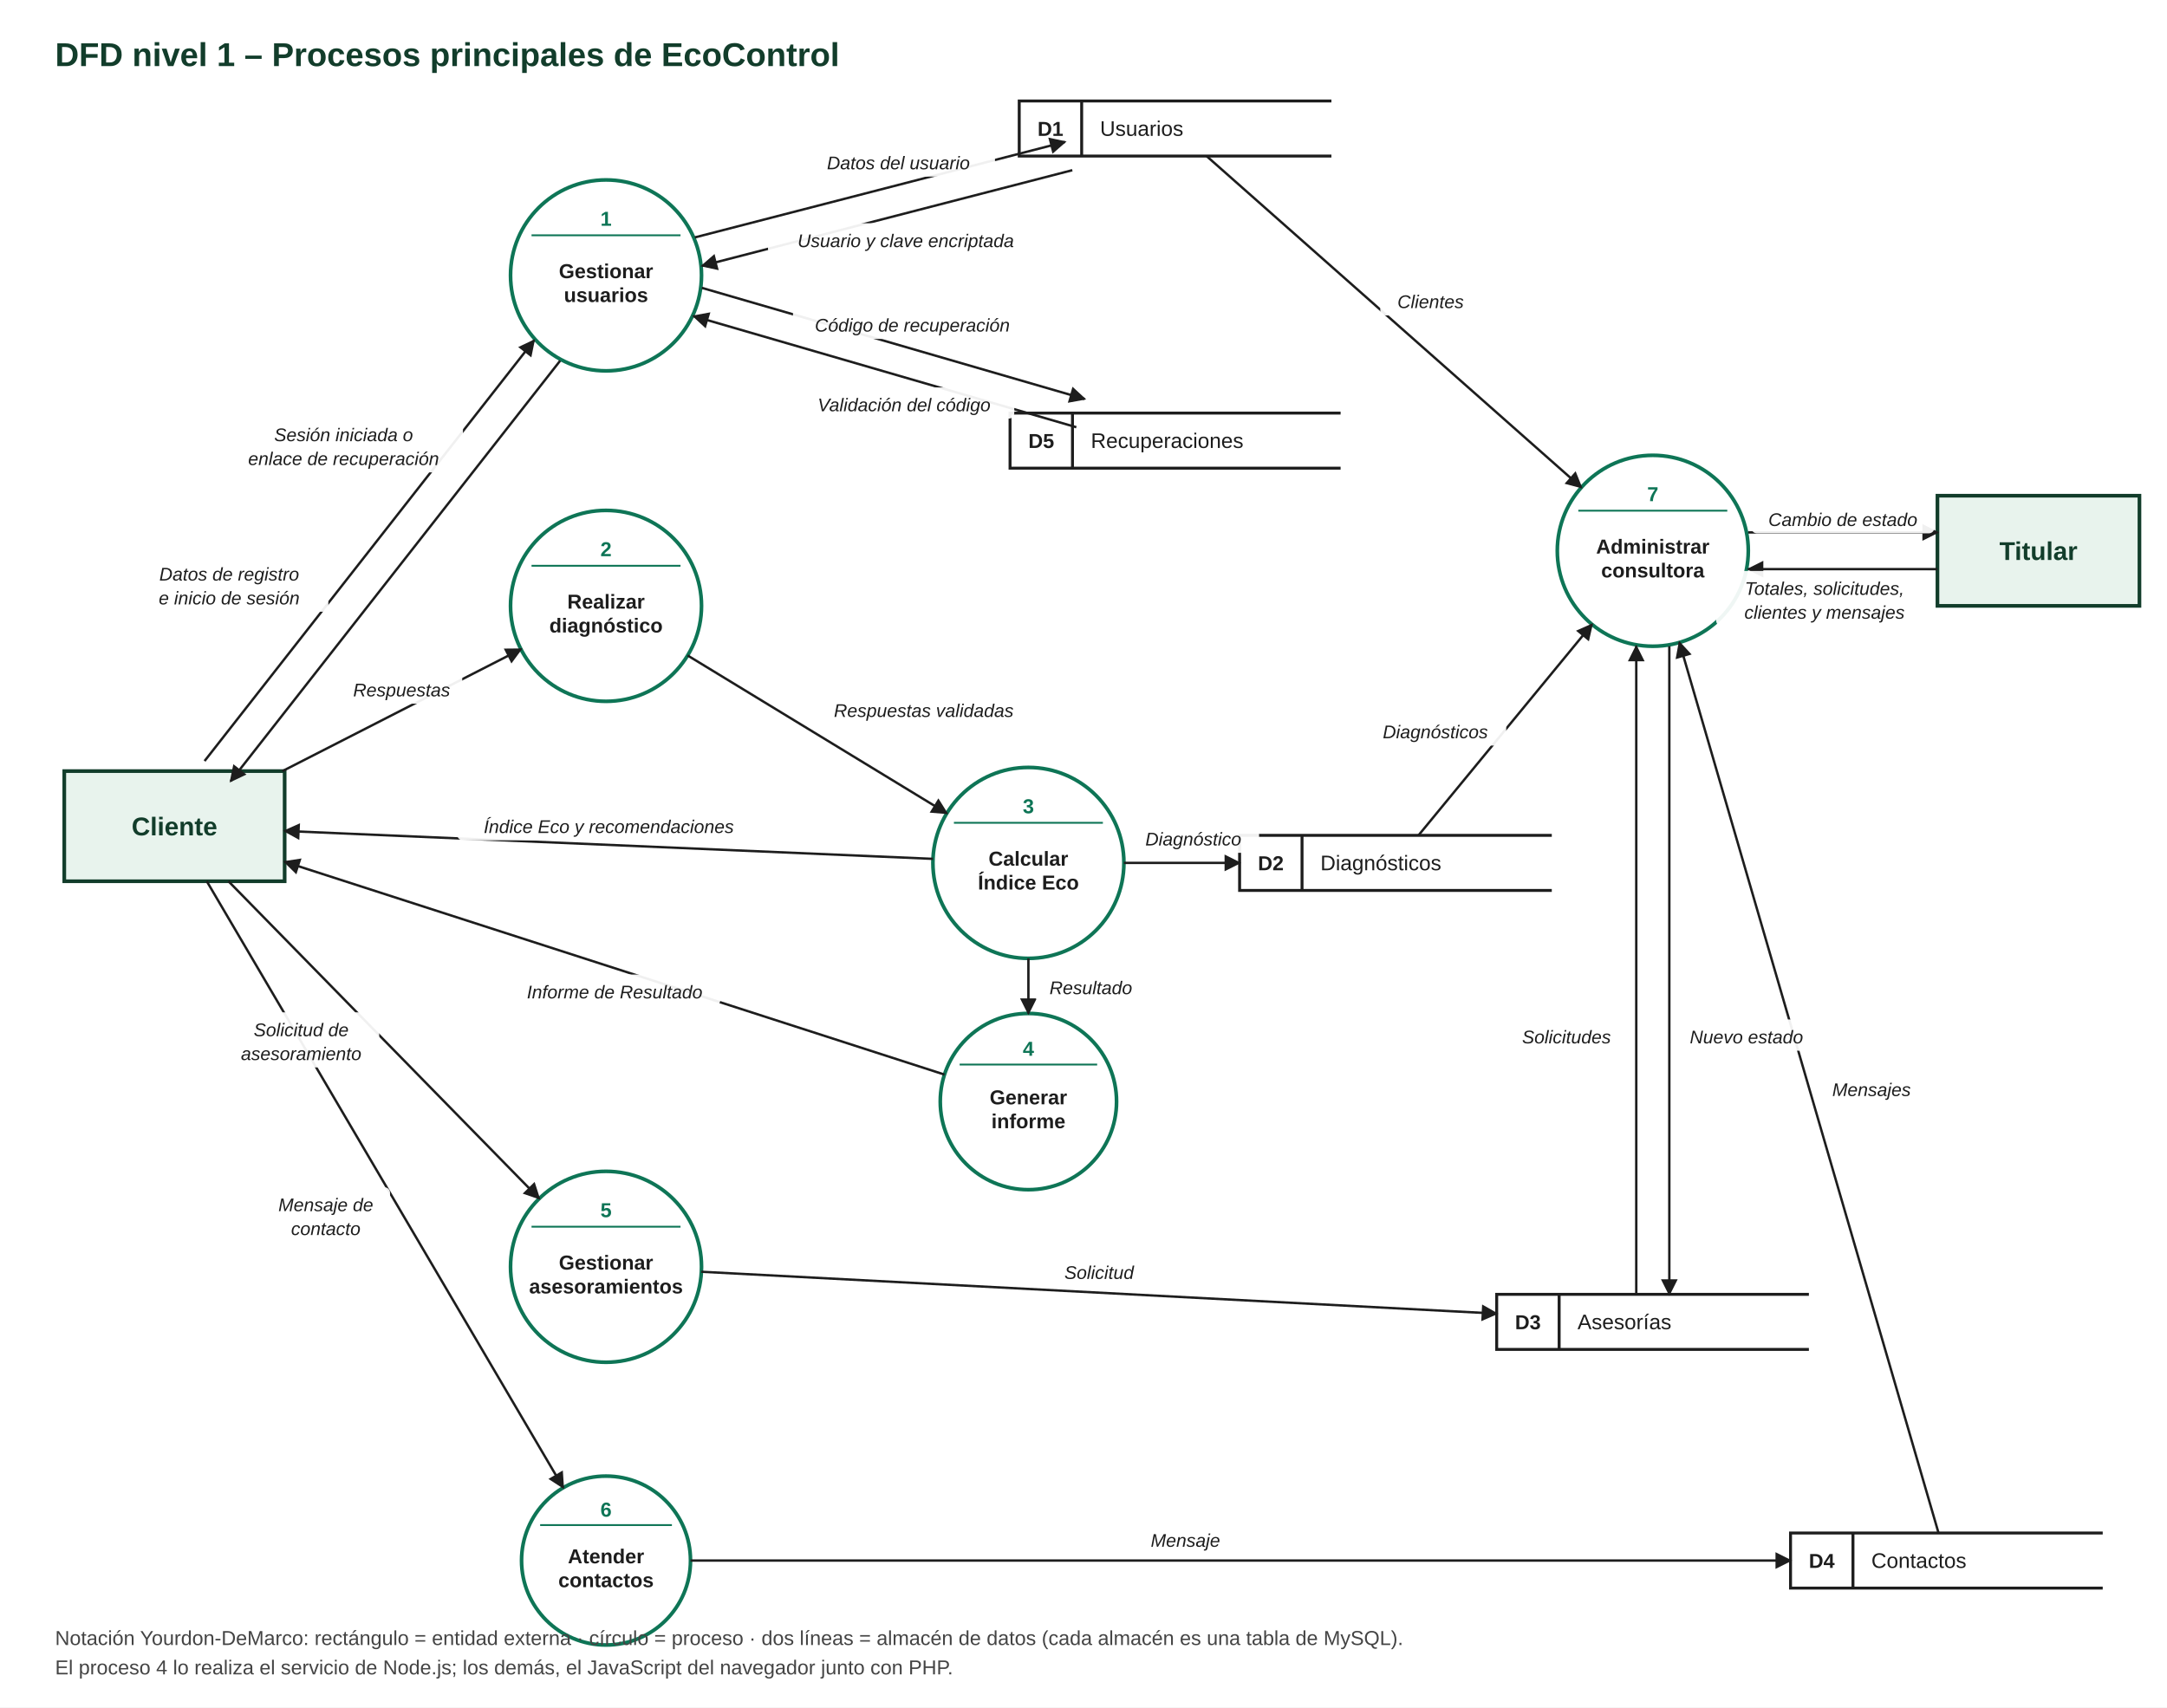
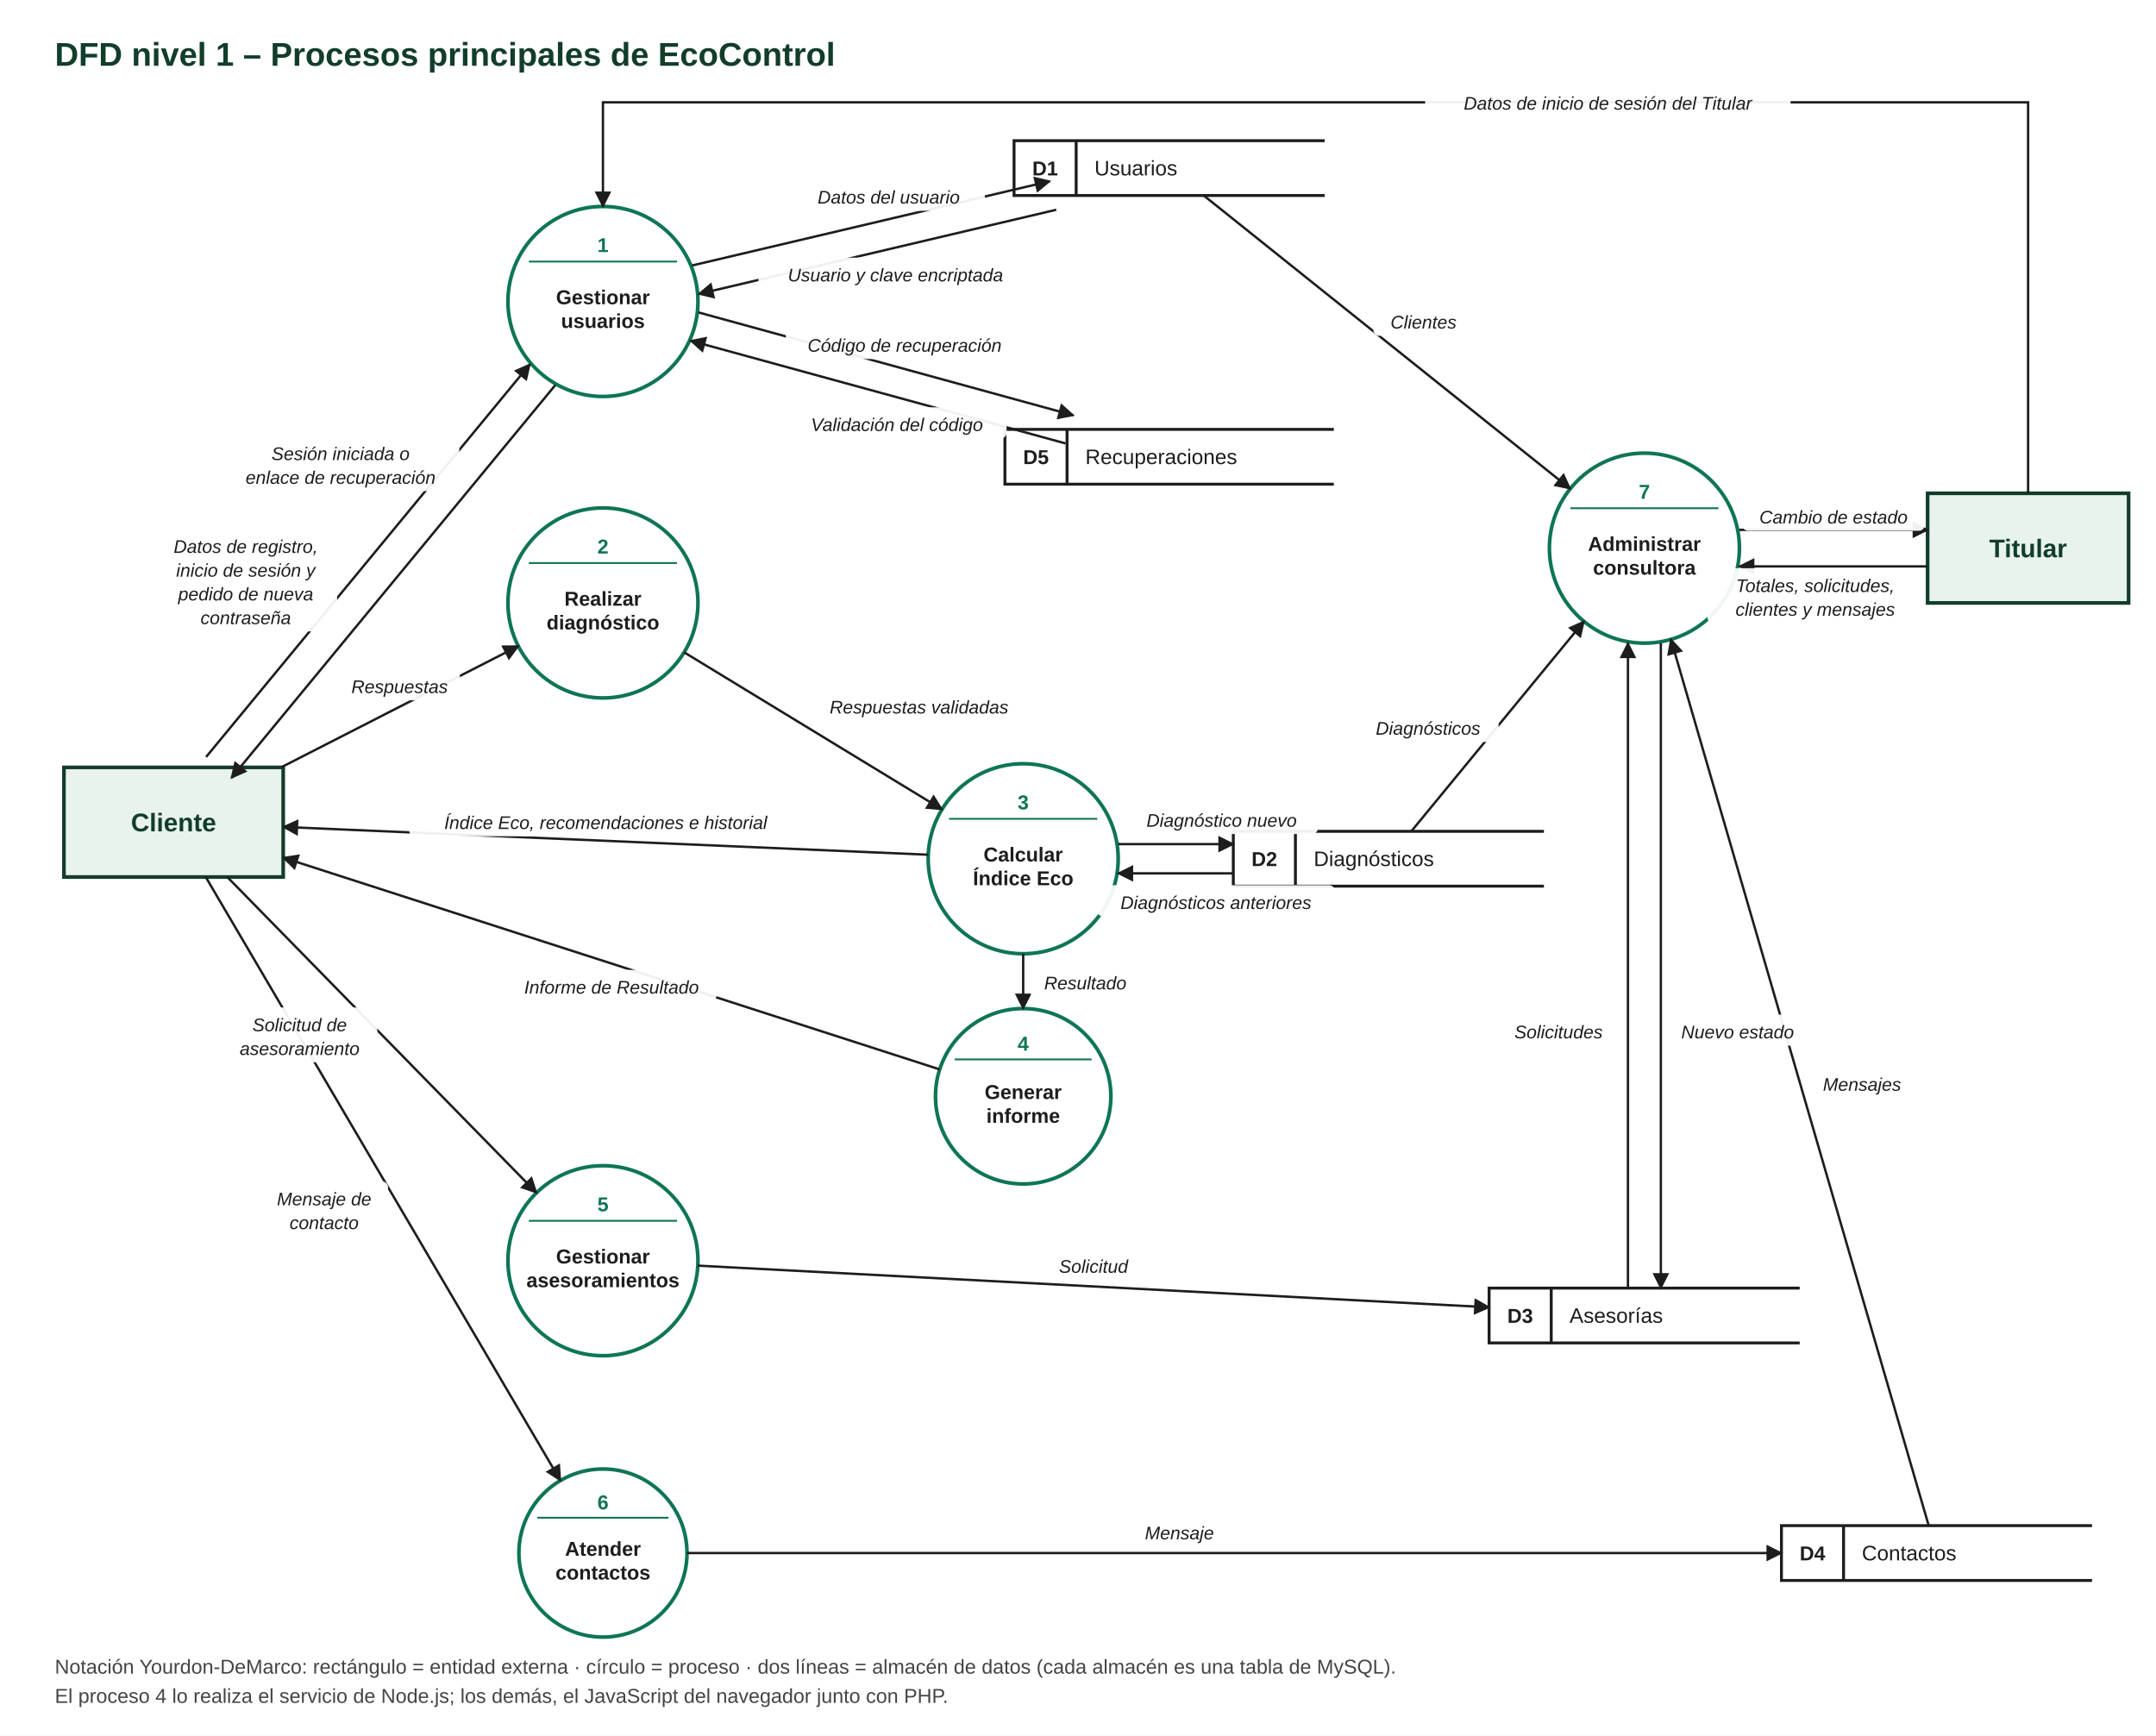
- <svg xmlns="http://www.w3.org/2000/svg" viewBox="0 0 1180 930" width="1180" height="930" font-family="Arial, Helvetica, sans-serif" fill="#1d1d1d">
+ <svg xmlns="http://www.w3.org/2000/svg" viewBox="0 0 1180 950" width="1180" height="950" font-family="Arial, Helvetica, sans-serif" fill="#1d1d1d">
  <defs>
    <marker id="f" viewBox="0 0 10 10" refX="9" refY="5" markerWidth="7" markerHeight="7" orient="auto">
      <path d="M0 0L10 5L0 10z" fill="#1d1d1d" />
    </marker>
  </defs>
-   <rect width="1180" height="930" fill="#fff" />
+   <rect width="1180" height="950" fill="#fff" />
  <text x="30" y="36" font-size="18" font-weight="bold" fill="#123D2B">DFD nivel 1 – Procesos principales de EcoControl</text>
  <rect x="35.0" y="420.0" width="120" height="60" fill="#E8F3ED" stroke="#123D2B" stroke-width="2" />
  <text x="95" y="455" font-size="14" font-weight="bold" fill="#123D2B" text-anchor="middle">Cliente</text>
  <rect x="1055.0" y="270.0" width="110" height="60" fill="#E8F3ED" stroke="#123D2B" stroke-width="2" />
  <text x="1110" y="305" font-size="14" font-weight="bold" fill="#123D2B" text-anchor="middle">Titular</text>
-   <circle cx="330" cy="150" r="52" fill="#fff" stroke="#0E7556" stroke-width="2" />
-   <line x1="289.44" y1="128.16" x2="370.56" y2="128.16" stroke="#0E7556" stroke-width="1" />
-   <text x="330" y="122.96" font-size="11" font-weight="bold" fill="#0E7556" text-anchor="middle">1</text>
-   <text x="330" y="151.5" font-size="11" font-weight="600" text-anchor="middle">Gestionar</text>
-   <text x="330" y="164.5" font-size="11" font-weight="600" text-anchor="middle">usuarios</text>
+   <circle cx="330" cy="165" r="52" fill="#fff" stroke="#0E7556" stroke-width="2" />
+   <line x1="289.44" y1="143.16" x2="370.56" y2="143.16" stroke="#0E7556" stroke-width="1" />
+   <text x="330" y="137.96" font-size="11" font-weight="bold" fill="#0E7556" text-anchor="middle">1</text>
+   <text x="330" y="166.5" font-size="11" font-weight="600" text-anchor="middle">Gestionar</text>
+   <text x="330" y="179.5" font-size="11" font-weight="600" text-anchor="middle">usuarios</text>
  <circle cx="330" cy="330" r="52" fill="#fff" stroke="#0E7556" stroke-width="2" />
  <line x1="289.44" y1="308.16" x2="370.56" y2="308.16" stroke="#0E7556" stroke-width="1" />
  <text x="330" y="302.96" font-size="11" font-weight="bold" fill="#0E7556" text-anchor="middle">2</text>
  <text x="330" y="331.5" font-size="11" font-weight="600" text-anchor="middle">Realizar</text>
  <text x="330" y="344.5" font-size="11" font-weight="600" text-anchor="middle">diagnóstico</text>
  <circle cx="560" cy="470" r="52" fill="#fff" stroke="#0E7556" stroke-width="2" />
  <line x1="519.44" y1="448.16" x2="600.56" y2="448.16" stroke="#0E7556" stroke-width="1" />
  <text x="560" y="442.96" font-size="11" font-weight="bold" fill="#0E7556" text-anchor="middle">3</text>
  <text x="560" y="471.5" font-size="11" font-weight="600" text-anchor="middle">Calcular</text>
  <text x="560" y="484.5" font-size="11" font-weight="600" text-anchor="middle">Índice Eco</text>
  <circle cx="560" cy="600" r="48" fill="#fff" stroke="#0E7556" stroke-width="2" />
  <line x1="522.56" y1="579.84" x2="597.44" y2="579.84" stroke="#0E7556" stroke-width="1" />
  <text x="560" y="575.04" font-size="11" font-weight="bold" fill="#0E7556" text-anchor="middle">4</text>
  <text x="560" y="601.5" font-size="11" font-weight="600" text-anchor="middle">Generar</text>
  <text x="560" y="614.5" font-size="11" font-weight="600" text-anchor="middle">informe</text>
  <circle cx="330" cy="690" r="52" fill="#fff" stroke="#0E7556" stroke-width="2" />
  <line x1="289.44" y1="668.16" x2="370.56" y2="668.16" stroke="#0E7556" stroke-width="1" />
  <text x="330" y="662.96" font-size="11" font-weight="bold" fill="#0E7556" text-anchor="middle">5</text>
  <text x="330" y="691.5" font-size="11" font-weight="600" text-anchor="middle">Gestionar</text>
  <text x="330" y="704.5" font-size="11" font-weight="600" text-anchor="middle">asesoramientos</text>
  <circle cx="330" cy="850" r="46" fill="#fff" stroke="#0E7556" stroke-width="2" />
  <line x1="294.12" y1="830.68" x2="365.88" y2="830.68" stroke="#0E7556" stroke-width="1" />
  <text x="330" y="826.08" font-size="11" font-weight="bold" fill="#0E7556" text-anchor="middle">6</text>
  <text x="330" y="851.5" font-size="11" font-weight="600" text-anchor="middle">Atender</text>
  <text x="330" y="864.5" font-size="11" font-weight="600" text-anchor="middle">contactos</text>
  <circle cx="900" cy="300" r="52" fill="#fff" stroke="#0E7556" stroke-width="2" />
  <line x1="859.44" y1="278.16" x2="940.56" y2="278.16" stroke="#0E7556" stroke-width="1" />
  <text x="900" y="272.96" font-size="11" font-weight="bold" fill="#0E7556" text-anchor="middle">7</text>
  <text x="900" y="301.5" font-size="11" font-weight="600" text-anchor="middle">Administrar</text>
  <text x="900" y="314.5" font-size="11" font-weight="600" text-anchor="middle">consultora</text>
-   <rect x="555.0" y="55.0" width="170" height="30" fill="#fff" stroke="none" />
-   <path d="M725.0 55.0H555.0V85.0H725.0M589.0 55.0V85.0" fill="none" stroke="#1d1d1d" stroke-width="1.6" />
-   <text x="572.0" y="74" font-size="11" font-weight="bold" text-anchor="middle">D1</text>
-   <text x="599.0" y="74" font-size="11.5">Usuarios</text>
-   <rect x="550.0" y="225.0" width="180" height="30" fill="#fff" stroke="none" />
-   <path d="M730.0 225.0H550.0V255.0H730.0M584.0 225.0V255.0" fill="none" stroke="#1d1d1d" stroke-width="1.6" />
-   <text x="567.0" y="244" font-size="11" font-weight="bold" text-anchor="middle">D5</text>
-   <text x="594.0" y="244" font-size="11.5">Recuperaciones</text>
+   <rect x="555.0" y="77.0" width="170" height="30" fill="#fff" stroke="none" />
+   <path d="M725.0 77.0H555.0V107.0H725.0M589.0 77.0V107.0" fill="none" stroke="#1d1d1d" stroke-width="1.6" />
+   <text x="572.0" y="96" font-size="11" font-weight="bold" text-anchor="middle">D1</text>
+   <text x="599.0" y="96" font-size="11.5">Usuarios</text>
+   <rect x="550.0" y="235.0" width="180" height="30" fill="#fff" stroke="none" />
+   <path d="M730.0 235.0H550.0V265.0H730.0M584.0 235.0V265.0" fill="none" stroke="#1d1d1d" stroke-width="1.6" />
+   <text x="567.0" y="254" font-size="11" font-weight="bold" text-anchor="middle">D5</text>
+   <text x="594.0" y="254" font-size="11.5">Recuperaciones</text>
  <rect x="675.0" y="455.0" width="170" height="30" fill="#fff" stroke="none" />
  <path d="M845.0 455.0H675.0V485.0H845.0M709.0 455.0V485.0" fill="none" stroke="#1d1d1d" stroke-width="1.6" />
  <text x="692.0" y="474" font-size="11" font-weight="bold" text-anchor="middle">D2</text>
  <text x="719.0" y="474" font-size="11.5">Diagnósticos</text>
  <rect x="815.0" y="705.0" width="170" height="30" fill="#fff" stroke="none" />
  <path d="M985.0 705.0H815.0V735.0H985.0M849.0 705.0V735.0" fill="none" stroke="#1d1d1d" stroke-width="1.6" />
  <text x="832.0" y="724" font-size="11" font-weight="bold" text-anchor="middle">D3</text>
  <text x="859.0" y="724" font-size="11.5">Asesorías</text>
  <rect x="975.0" y="835.0" width="170" height="30" fill="#fff" stroke="none" />
  <path d="M1145.0 835.0H975.0V865.0H1145.0M1009.0 835.0V865.0" fill="none" stroke="#1d1d1d" stroke-width="1.6" />
  <text x="992.0" y="854" font-size="11" font-weight="bold" text-anchor="middle">D4</text>
  <text x="1019.0" y="854" font-size="11.5">Contactos</text>
-   <line x1="111.4" y1="414.5" x2="290.8" y2="185.4" stroke="#1d1d1d" stroke-width="1.3" marker-end="url(#f)" />
-   <line x1="305.0" y1="196.5" x2="125.6" y2="425.5" stroke="#1d1d1d" stroke-width="1.3" marker-end="url(#f)" />
+   <line x1="112.8" y1="414.3" x2="290.0" y2="199.4" stroke="#1d1d1d" stroke-width="1.3" marker-end="url(#f)" />
+   <line x1="303.9" y1="210.8" x2="126.7" y2="425.7" stroke="#1d1d1d" stroke-width="1.3" marker-end="url(#f)" />
  <line x1="153.8" y1="420.0" x2="283.7" y2="353.6" stroke="#1d1d1d" stroke-width="1.3" marker-end="url(#f)" />
  <line x1="508.0" y1="467.8" x2="155.0" y2="452.6" stroke="#1d1d1d" stroke-width="1.3" marker-end="url(#f)" />
  <line x1="514.3" y1="585.3" x2="155.0" y2="469.4" stroke="#1d1d1d" stroke-width="1.3" marker-end="url(#f)" />
  <line x1="124.4" y1="480.0" x2="293.6" y2="652.8" stroke="#1d1d1d" stroke-width="1.3" marker-end="url(#f)" />
  <line x1="112.6" y1="480.0" x2="306.7" y2="810.3" stroke="#1d1d1d" stroke-width="1.3" marker-end="url(#f)" />
  <line x1="374.4" y1="357.0" x2="515.6" y2="443.0" stroke="#1d1d1d" stroke-width="1.3" marker-end="url(#f)" />
  <line x1="560.0" y1="522.0" x2="560.0" y2="552.0" stroke="#1d1d1d" stroke-width="1.3" marker-end="url(#f)" />
-   <line x1="378.4" y1="129.3" x2="579.9" y2="77.3" stroke="#1d1d1d" stroke-width="1.3" marker-end="url(#f)" />
-   <line x1="583.9" y1="92.7" x2="382.3" y2="144.8" stroke="#1d1d1d" stroke-width="1.3" marker-end="url(#f)" />
-   <line x1="382.2" y1="156.8" x2="590.6" y2="217.3" stroke="#1d1d1d" stroke-width="1.3" marker-end="url(#f)" />
-   <line x1="586.1" y1="232.7" x2="377.7" y2="172.2" stroke="#1d1d1d" stroke-width="1.3" marker-end="url(#f)" />
-   <line x1="612.0" y1="470.0" x2="675.0" y2="470.0" stroke="#1d1d1d" stroke-width="1.3" marker-end="url(#f)" />
+   <line x1="378.8" y1="145.3" x2="574.5" y2="99.2" stroke="#1d1d1d" stroke-width="1.3" marker-end="url(#f)" />
+   <line x1="578.1" y1="114.8" x2="382.4" y2="160.9" stroke="#1d1d1d" stroke-width="1.3" marker-end="url(#f)" />
+   <line x1="382.3" y1="171.0" x2="587.4" y2="227.3" stroke="#1d1d1d" stroke-width="1.3" marker-end="url(#f)" />
+   <line x1="583.2" y1="242.7" x2="378.0" y2="186.5" stroke="#1d1d1d" stroke-width="1.3" marker-end="url(#f)" />
+   <line x1="612.0" y1="462.0" x2="675.0" y2="462.0" stroke="#1d1d1d" stroke-width="1.3" marker-end="url(#f)" />
+   <line x1="675.0" y1="478.0" x2="612.0" y2="478.0" stroke="#1d1d1d" stroke-width="1.3" marker-end="url(#f)" />
+   <path d="M1110.0 270.0 L1110.0 56.0 L330.0 56.0 L330.0 113.0" fill="none" stroke="#1d1d1d" stroke-width="1.3" marker-end="url(#f)" />
  <line x1="1055.0" y1="310.0" x2="952.0" y2="310.0" stroke="#1d1d1d" stroke-width="1.3" marker-end="url(#f)" />
  <line x1="952.0" y1="290.0" x2="1055.0" y2="290.0" stroke="#1d1d1d" stroke-width="1.3" marker-end="url(#f)" />
-   <line x1="657.0" y1="85.0" x2="861.1" y2="265.5" stroke="#1d1d1d" stroke-width="1.3" marker-end="url(#f)" />
+   <line x1="658.8" y1="107.0" x2="859.4" y2="267.5" stroke="#1d1d1d" stroke-width="1.3" marker-end="url(#f)" />
  <line x1="772.4" y1="455.0" x2="866.9" y2="340.1" stroke="#1d1d1d" stroke-width="1.3" marker-end="url(#f)" />
  <line x1="891.0" y1="705.0" x2="891.0" y2="352.0" stroke="#1d1d1d" stroke-width="1.3" marker-end="url(#f)" />
  <line x1="909.0" y1="352.0" x2="909.0" y2="705.0" stroke="#1d1d1d" stroke-width="1.3" marker-end="url(#f)" />
  <line x1="381.9" y1="692.7" x2="815.0" y2="715.5" stroke="#1d1d1d" stroke-width="1.3" marker-end="url(#f)" />
  <line x1="376.0" y1="850.0" x2="975.0" y2="850.0" stroke="#1d1d1d" stroke-width="1.3" marker-end="url(#f)" />
  <line x1="1055.6" y1="835.0" x2="914.5" y2="349.9" stroke="#1d1d1d" stroke-width="1.3" marker-end="url(#f)" />
-   <rect x="70.8" y="303.2" width="108.0" height="30" rx="3" fill="#fff" fill-opacity=".93" />
-   <text x="124.8" y="316.2" font-size="10" font-style="italic" text-anchor="middle">Datos de registro</text>
-   <text x="124.8" y="329.2" font-size="10" font-style="italic" text-anchor="middle">e inicio de sesión</text>
-   <rect x="122.1" y="227.3" width="130.0" height="30" rx="3" fill="#fff" fill-opacity=".93" />
-   <text x="187.1" y="240.3" font-size="10" font-style="italic" text-anchor="middle">Sesión iniciada o</text>
-   <text x="187.1" y="253.3" font-size="10" font-style="italic" text-anchor="middle">enlace de recuperación</text>
+   <rect x="84.5" y="289.6" width="100.0" height="56" rx="3" fill="#fff" fill-opacity=".93" />
+   <text x="134.5" y="302.6" font-size="10" font-style="italic" text-anchor="middle">Datos de registro,</text>
+   <text x="134.5" y="315.6" font-size="10" font-style="italic" text-anchor="middle">inicio de sesión y</text>
+   <text x="134.5" y="328.6" font-size="10" font-style="italic" text-anchor="middle">pedido de nueva</text>
+   <text x="134.5" y="341.6" font-size="10" font-style="italic" text-anchor="middle">contraseña</text>
+   <rect x="121.4" y="238.8" width="130.0" height="30" rx="3" fill="#fff" fill-opacity=".93" />
+   <text x="186.4" y="251.8" font-size="10" font-style="italic" text-anchor="middle">Sesión iniciada o</text>
+   <text x="186.4" y="264.8" font-size="10" font-style="italic" text-anchor="middle">enlace de recuperación</text>
  <rect x="185.7" y="366.3" width="66.0" height="17" rx="3" fill="#fff" fill-opacity=".93" />
  <text x="218.7" y="379.3" font-size="10" font-style="italic" text-anchor="middle">Respuestas</text>
-   <rect x="249.0" y="440.7" width="165.0" height="17" rx="3" fill="#fff" fill-opacity=".93" />
-   <text x="331.5" y="453.7" font-size="10" font-style="italic" text-anchor="middle">Índice Eco y recomendaciones</text>
+   <rect x="224.0" y="440.7" width="215.0" height="17" rx="3" fill="#fff" fill-opacity=".93" />
+   <text x="331.5" y="453.7" font-size="10" font-style="italic" text-anchor="middle">Índice Eco, recomendaciones e historial</text>
  <rect x="277.2" y="530.8" width="115.0" height="17" rx="3" fill="#fff" fill-opacity=".93" />
  <text x="334.7" y="543.8" font-size="10" font-style="italic" text-anchor="middle">Informe de Resultado</text>
  <rect x="121.5" y="551.4" width="85.0" height="30" rx="3" fill="#fff" fill-opacity=".93" />
  <text x="164.0" y="564.4" font-size="10" font-style="italic" text-anchor="middle">Solicitud de</text>
  <text x="164.0" y="577.4" font-size="10" font-style="italic" text-anchor="middle">asesoramiento</text>
  <rect x="142.4" y="646.7" width="70.0" height="30" rx="3" fill="#fff" fill-opacity=".93" />
  <text x="177.4" y="659.7" font-size="10" font-style="italic" text-anchor="middle">Mensaje de</text>
  <text x="177.4" y="672.7" font-size="10" font-style="italic" text-anchor="middle">contacto</text>
  <rect x="444.0" y="377.5" width="118.0" height="17" rx="3" fill="#fff" fill-opacity=".93" />
  <text x="503.0" y="390.5" font-size="10" font-style="italic" text-anchor="middle">Respuestas validadas</text>
  <rect x="563.8" y="528.5" width="60.4" height="17" rx="3" fill="#fff" fill-opacity=".93" />
  <text x="594.0" y="541.5" font-size="10" font-style="italic" text-anchor="middle">Resultado</text>
-   <rect x="436.6" y="79.2" width="105.2" height="17" rx="3" fill="#fff" fill-opacity=".93" />
-   <text x="489.2" y="92.2" font-size="10" font-style="italic" text-anchor="middle">Datos del usuario</text>
-   <rect x="418.2" y="121.6" width="150.0" height="17" rx="3" fill="#fff" fill-opacity=".93" />
-   <text x="493.2" y="134.6" font-size="10" font-style="italic" text-anchor="middle">Usuario y clave encriptada</text>
-   <rect x="431.8" y="167.6" width="130.0" height="17" rx="3" fill="#fff" fill-opacity=".93" />
-   <text x="496.8" y="180.6" font-size="10" font-style="italic" text-anchor="middle">Código de recuperación</text>
-   <rect x="432.3" y="211.0" width="120.0" height="17" rx="3" fill="#fff" fill-opacity=".93" />
-   <text x="492.3" y="224.0" font-size="10" font-style="italic" text-anchor="middle">Validación del código</text>
-   <rect x="614.0" y="447.5" width="71.6" height="17" rx="3" fill="#fff" fill-opacity=".93" />
-   <text x="649.8" y="460.5" font-size="10" font-style="italic" text-anchor="middle">Diagnóstico</text>
+   <rect x="433.8" y="98.4" width="105.2" height="17" rx="3" fill="#fff" fill-opacity=".93" />
+   <text x="486.4" y="111.4" font-size="10" font-style="italic" text-anchor="middle">Datos del usuario</text>
+   <rect x="415.1" y="141.0" width="150.0" height="17" rx="3" fill="#fff" fill-opacity=".93" />
+   <text x="490.1" y="154.0" font-size="10" font-style="italic" text-anchor="middle">Usuario y clave encriptada</text>
+   <rect x="430.1" y="179.5" width="130.0" height="17" rx="3" fill="#fff" fill-opacity=".93" />
+   <text x="495.1" y="192.5" font-size="10" font-style="italic" text-anchor="middle">Código de recuperación</text>
+   <rect x="430.9" y="222.9" width="120.0" height="17" rx="3" fill="#fff" fill-opacity=".93" />
+   <text x="490.9" y="235.9" font-size="10" font-style="italic" text-anchor="middle">Validación del código</text>
+   <rect x="616.0" y="439.5" width="105.2" height="17" rx="3" fill="#fff" fill-opacity=".93" />
+   <text x="668.6" y="452.5" font-size="10" font-style="italic" text-anchor="middle">Diagnóstico nuevo</text>
+   <rect x="600.5" y="484.5" width="130.0" height="17" rx="3" fill="#fff" fill-opacity=".93" />
+   <text x="665.5" y="497.5" font-size="10" font-style="italic" text-anchor="middle">Diagnósticos anteriores</text>
+   <rect x="780.0" y="47.0" width="200.0" height="17" rx="3" fill="#fff" fill-opacity=".93" />
+   <text x="880.0" y="60.0" font-size="10" font-style="italic" text-anchor="middle">Datos de inicio de sesión del Titular</text>
  <rect x="953.7" y="273.5" width="99.6" height="17" rx="3" fill="#fff" fill-opacity=".93" />
  <text x="1003.5" y="286.5" font-size="10" font-style="italic" text-anchor="middle">Cambio de estado</text>
  <rect x="934.5" y="311.0" width="118.0" height="30" rx="3" fill="#fff" fill-opacity=".93" />
  <text x="993.5" y="324.0" font-size="10" font-style="italic" text-anchor="middle">Totales, solicitudes,</text>
  <text x="993.5" y="337.0" font-size="10" font-style="italic" text-anchor="middle">clientes y mensajes</text>
-   <rect x="751.6" y="154.8" width="54.8" height="17" rx="3" fill="#fff" fill-opacity=".93" />
-   <text x="779.0" y="167.8" font-size="10" font-style="italic" text-anchor="middle">Clientes</text>
+   <rect x="751.7" y="166.8" width="54.8" height="17" rx="3" fill="#fff" fill-opacity=".93" />
+   <text x="779.1" y="179.8" font-size="10" font-style="italic" text-anchor="middle">Clientes</text>
  <rect x="743.0" y="389.1" width="77.2" height="17" rx="3" fill="#fff" fill-opacity=".93" />
  <text x="781.6" y="402.1" font-size="10" font-style="italic" text-anchor="middle">Diagnósticos</text>
  <rect x="817.2" y="555.3" width="71.6" height="17" rx="3" fill="#fff" fill-opacity=".93" />
  <text x="853.0" y="568.3" font-size="10" font-style="italic" text-anchor="middle">Solicitudes</text>
  <rect x="912.4" y="555.3" width="77.2" height="17" rx="3" fill="#fff" fill-opacity=".93" />
  <text x="951.0" y="568.3" font-size="10" font-style="italic" text-anchor="middle">Nuevo estado</text>
  <rect x="568.3" y="683.6" width="60.4" height="17" rx="3" fill="#fff" fill-opacity=".93" />
  <text x="598.5" y="696.6" font-size="10" font-style="italic" text-anchor="middle">Solicitud</text>
  <rect x="620.9" y="829.5" width="49.2" height="17" rx="3" fill="#fff" fill-opacity=".93" />
  <text x="645.5" y="842.5" font-size="10" font-style="italic" text-anchor="middle">Mensaje</text>
  <rect x="991.7" y="584.0" width="54.8" height="17" rx="3" fill="#fff" fill-opacity=".93" />
  <text x="1019.1" y="597.0" font-size="10" font-style="italic" text-anchor="middle">Mensajes</text>
-   <text x="30" y="896" font-size="11" fill="#444">Notación Yourdon-DeMarco: rectángulo = entidad externa · círculo = proceso · dos líneas = almacén de datos (cada almacén es una tabla de MySQL).</text>
-   <text x="30" y="912" font-size="11" fill="#444">El proceso 4 lo realiza el servicio de Node.js; los demás, el JavaScript del navegador junto con PHP.</text>
+   <text x="30" y="916" font-size="11" fill="#444">Notación Yourdon-DeMarco: rectángulo = entidad externa · círculo = proceso · dos líneas = almacén de datos (cada almacén es una tabla de MySQL).</text>
+   <text x="30" y="932" font-size="11" fill="#444">El proceso 4 lo realiza el servicio de Node.js; los demás, el JavaScript del navegador junto con PHP.</text>
</svg>
